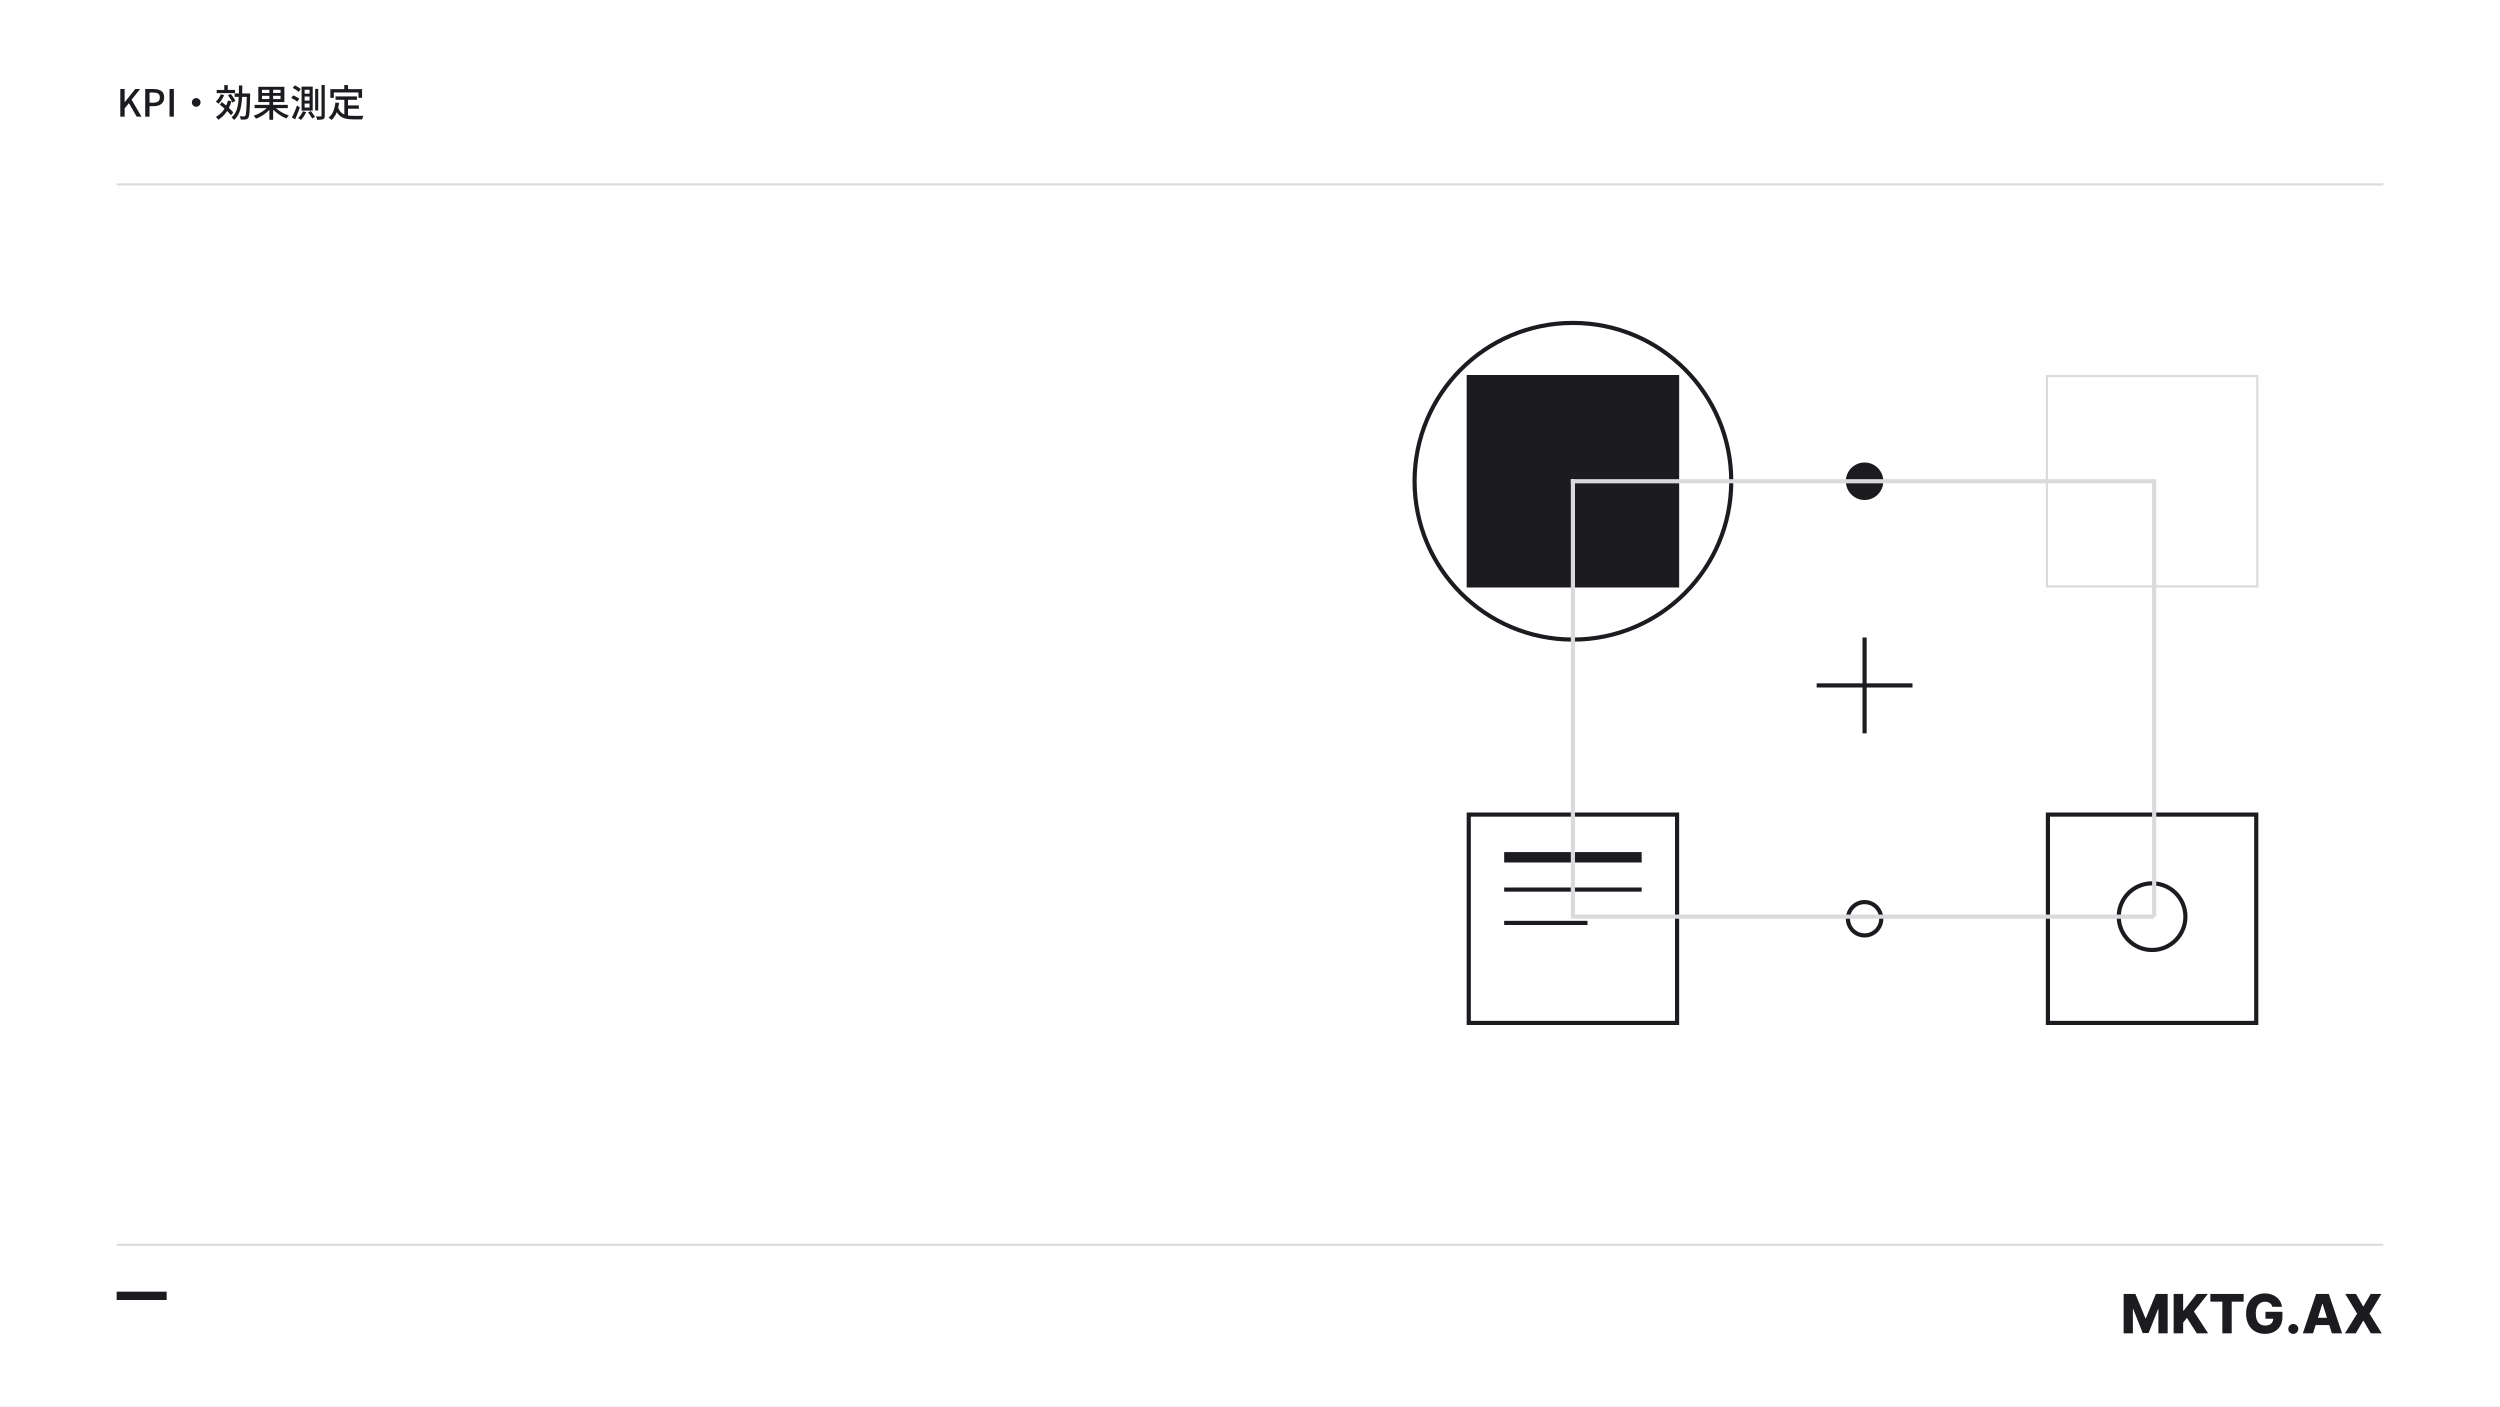
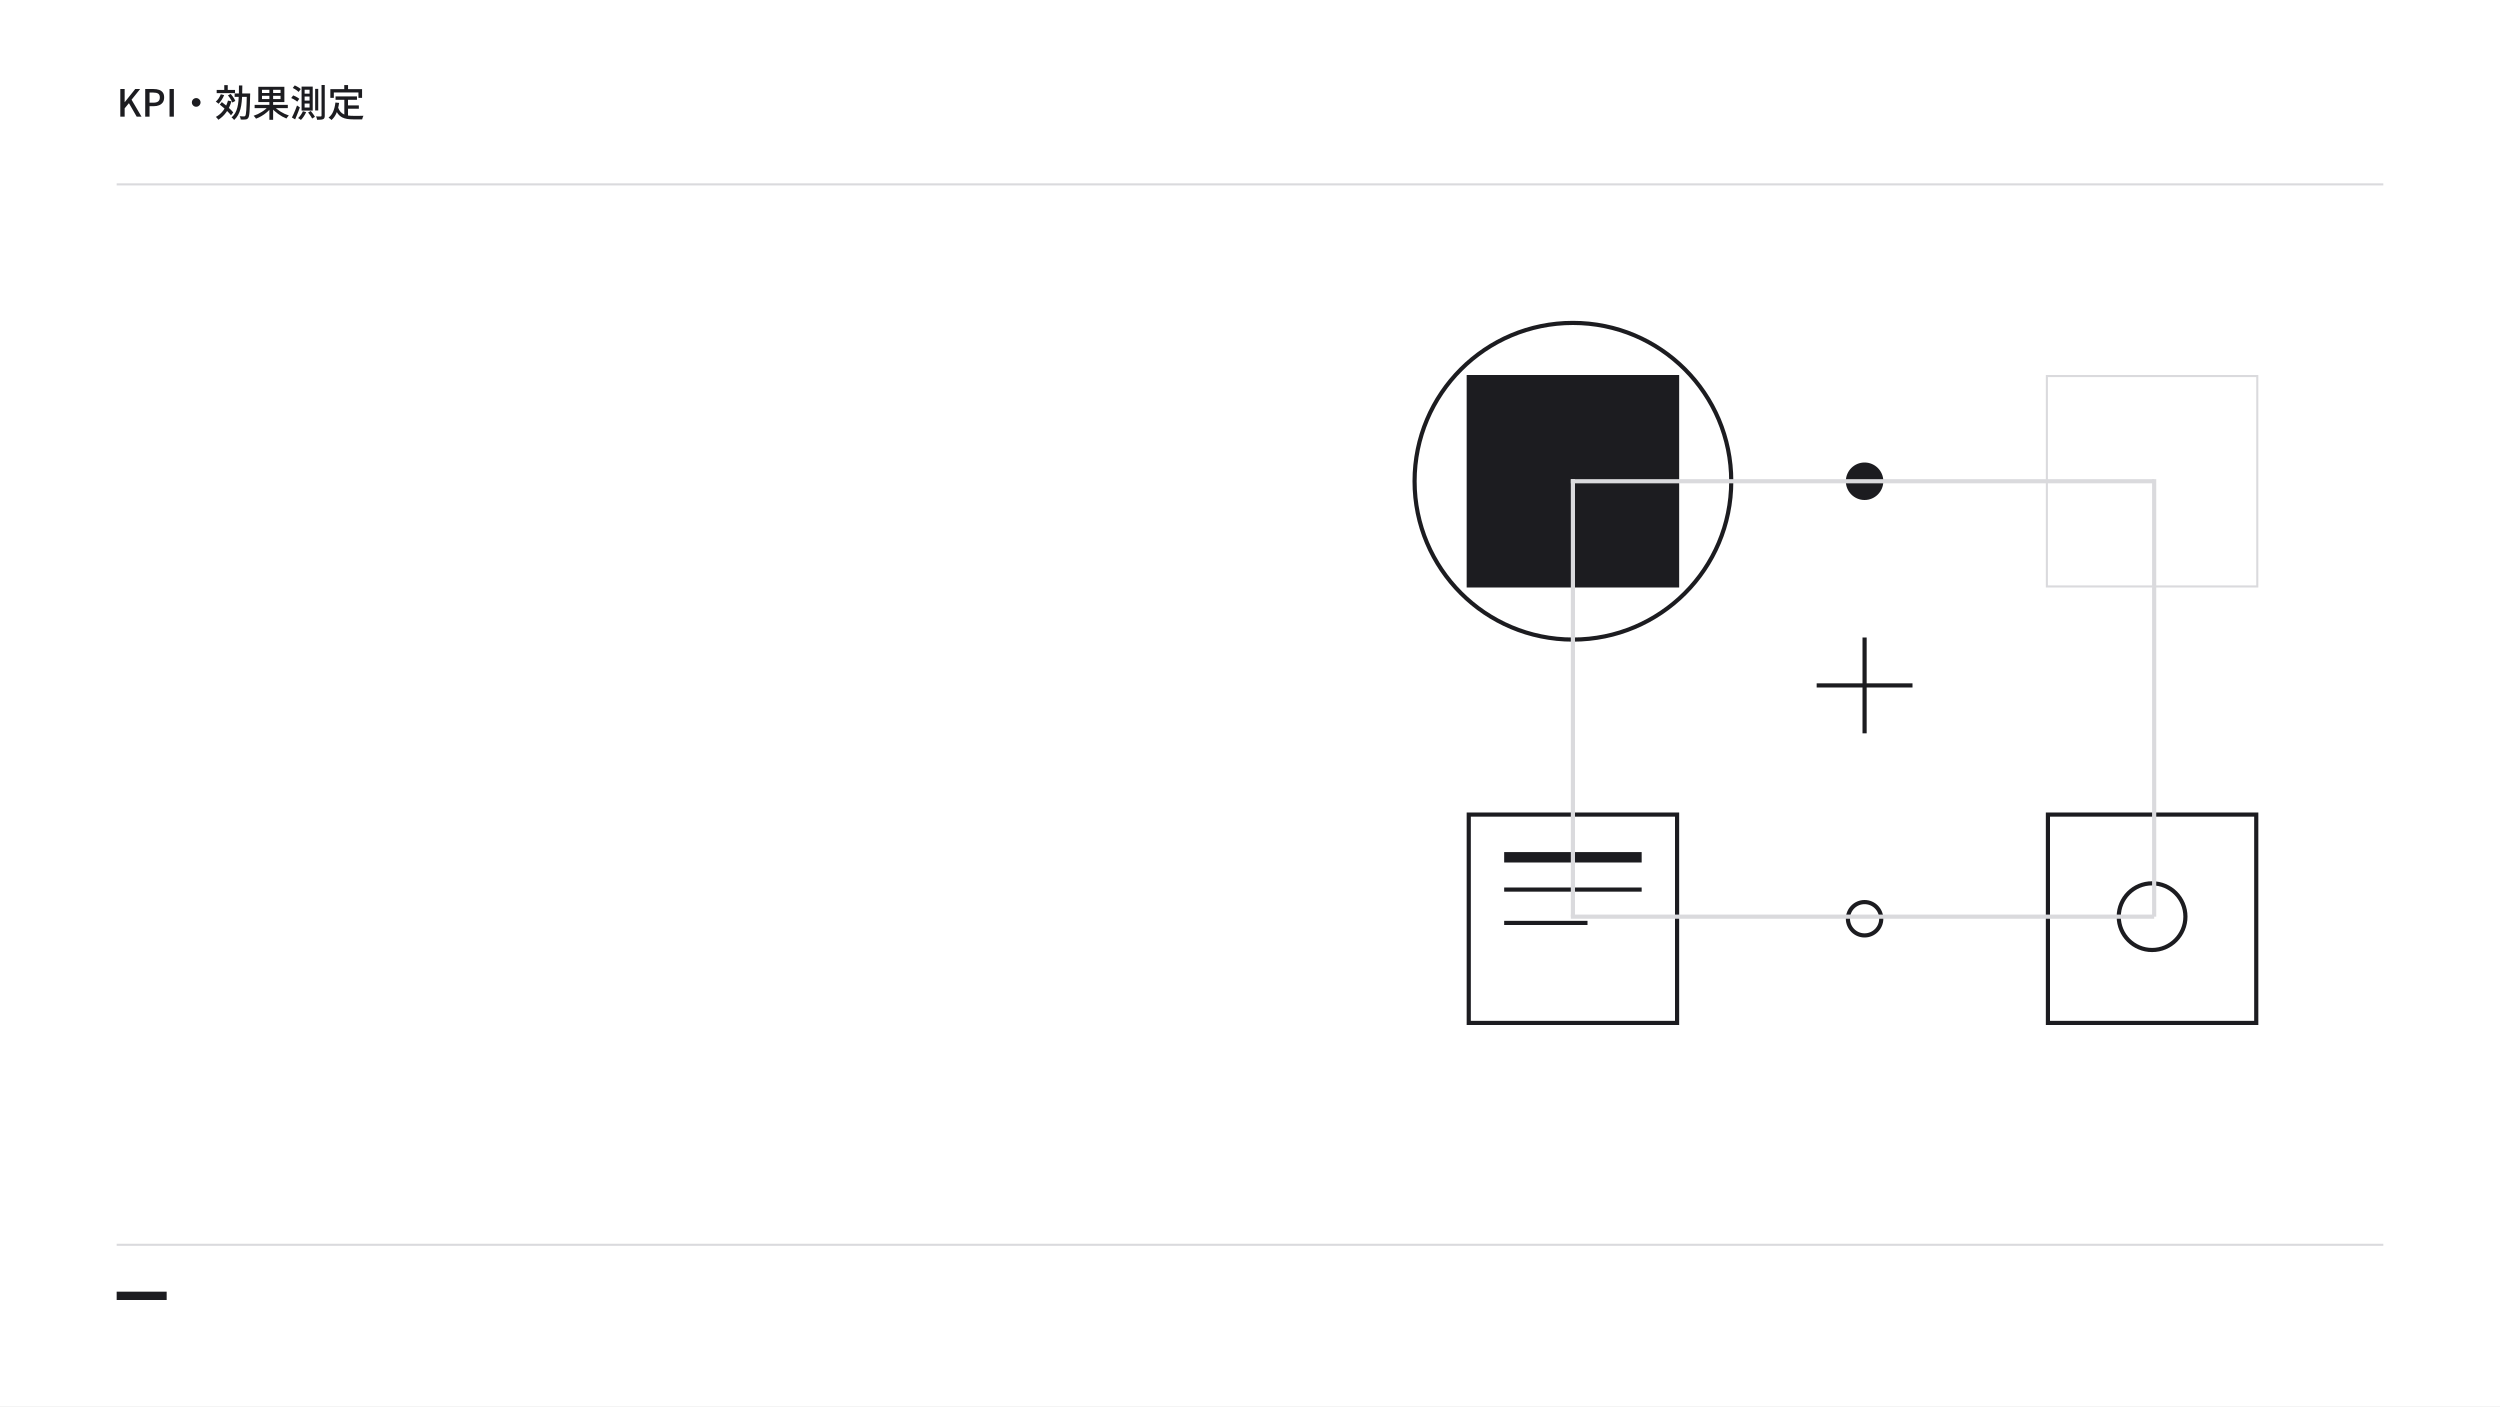
<svg xmlns="http://www.w3.org/2000/svg" width="1200" height="675" viewBox="0 0 1200 675" fill="none">
  <rect width="1200" height="675" fill="white" />
-   <path d="M1019.34 621.091H1025L1029.8 632.798H1030.02L1034.82 621.091H1040.48V640H1036.03V628.385H1035.88L1031.33 639.88H1028.49L1023.95 628.32H1023.79V640H1019.34V621.091ZM1043.34 640V621.091H1047.91V629.087H1048.16L1054.41 621.091H1059.79L1053.09 629.53L1059.91 640H1054.44L1049.73 632.567L1047.91 634.876V640H1043.34ZM1060.97 624.803V621.091H1076.95V624.803H1071.22V640H1066.72V624.803H1060.97ZM1090.73 627.268C1090.63 626.88 1090.47 626.538 1090.27 626.243C1090.07 625.941 1089.82 625.686 1089.52 625.477C1089.23 625.267 1088.89 625.11 1088.51 625.006C1088.13 624.895 1087.71 624.839 1087.25 624.839C1086.33 624.839 1085.54 625.061 1084.87 625.504C1084.21 625.947 1083.69 626.594 1083.33 627.443C1082.96 628.286 1082.78 629.311 1082.78 630.518C1082.78 631.73 1082.96 632.764 1083.31 633.62C1083.66 634.476 1084.17 635.128 1084.83 635.577C1085.5 636.027 1086.3 636.251 1087.25 636.251C1088.09 636.251 1088.8 636.116 1089.38 635.845C1089.96 635.568 1090.4 635.177 1090.71 634.673C1091.01 634.168 1091.16 633.574 1091.16 632.891L1092.01 632.992H1087.41V629.659H1095.56V632.161C1095.56 633.854 1095.2 635.304 1094.48 636.51C1093.77 637.716 1092.78 638.643 1091.53 639.289C1090.28 639.935 1088.84 640.259 1087.22 640.259C1085.41 640.259 1083.83 639.868 1082.46 639.086C1081.09 638.304 1080.03 637.19 1079.27 635.744C1078.5 634.291 1078.12 632.567 1078.12 630.573C1078.12 629.022 1078.35 627.646 1078.81 626.446C1079.27 625.24 1079.92 624.218 1080.74 623.381C1081.57 622.544 1082.53 621.91 1083.62 621.479C1084.72 621.048 1085.9 620.832 1087.16 620.832C1088.26 620.832 1089.27 620.989 1090.22 621.303C1091.16 621.617 1092 622.06 1092.73 622.633C1093.46 623.205 1094.05 623.885 1094.51 624.673C1094.96 625.461 1095.25 626.326 1095.36 627.268H1090.73ZM1100.79 640.268C1100.13 640.268 1099.56 640.034 1099.09 639.566C1098.62 639.098 1098.39 638.532 1098.39 637.867C1098.39 637.215 1098.62 636.658 1099.09 636.196C1099.56 635.728 1100.13 635.494 1100.79 635.494C1101.42 635.494 1101.98 635.728 1102.46 636.196C1102.94 636.658 1103.19 637.215 1103.19 637.867C1103.19 638.31 1103.07 638.714 1102.84 639.077C1102.62 639.44 1102.33 639.729 1101.97 639.945C1101.61 640.16 1101.22 640.268 1100.79 640.268ZM1110.27 640H1105.36L1111.74 621.091H1117.82L1124.2 640H1119.29L1114.85 625.855H1114.7L1110.27 640ZM1109.61 632.558H1119.88V636.03H1109.61V632.558ZM1130.86 621.091L1134.31 627.065H1134.46L1137.95 621.091H1143.07L1137.36 630.545L1143.25 640H1138.01L1134.46 633.962H1134.31L1130.77 640H1125.56L1131.42 630.545L1125.71 621.091H1130.86Z" fill="#1C1C20" />
  <rect x="56" y="620" width="24" height="4" fill="#1C1C20" />
  <rect x="56" y="597" width="1088" height="1" fill="#DADADD" />
  <g clip-path="url(#clip0_8_1435)">
    <circle cx="1033" cy="440" r="16" fill="white" stroke="#1C1C20" stroke-width="2" />
    <rect x="722" y="442" width="40" height="2" fill="#1C1C20" />
    <rect x="722" y="426" width="66" height="2" fill="#1C1C20" />
    <rect x="722" y="409" width="66" height="5" fill="#1C1C20" />
    <rect x="894" y="306" width="2" height="46" fill="#1C1C20" />
    <rect x="872" y="328" width="46" height="2" fill="#1C1C20" />
    <circle cx="895" cy="441" r="8" fill="white" stroke="#1C1C20" stroke-width="2" />
    <circle cx="895" cy="231" r="8" fill="#1C1C20" stroke="#1C1C20" stroke-width="2" />
    <circle cx="755" cy="231" r="76" stroke="#1C1C20" stroke-width="2" />
    <rect x="983" y="391" width="100" height="100" stroke="#1C1C20" stroke-width="2" />
    <rect x="705" y="391" width="100" height="100" stroke="#1C1C20" stroke-width="2" />
    <rect x="982.5" y="180.5" width="101" height="101" stroke="#DADADD" />
    <rect x="704" y="180" width="102" height="102" fill="#1C1C20" />
    <rect x="754" y="230" width="2" height="210" fill="#DADADD" />
    <rect x="754" y="439" width="280" height="2" fill="#DADADD" />
    <rect x="1033" y="230" width="2" height="210" fill="#DADADD" />
    <rect x="754" y="230" width="280" height="2" fill="#DADADD" />
  </g>
  <rect x="56" y="88" width="1088" height="1" fill="#DADADD" />
  <path d="M57.746 56V42.734H59.834V49.016H59.888L64.91 42.734H67.268L63.146 47.864L67.934 56H65.612L61.886 49.52L59.834 52.004V56H57.746ZM69.699 56V42.734H73.713C74.709 42.734 75.585 42.866 76.341 43.13C77.097 43.382 77.691 43.802 78.123 44.39C78.567 44.966 78.789 45.758 78.789 46.766C78.789 47.726 78.573 48.518 78.141 49.142C77.709 49.754 77.115 50.216 76.359 50.528C75.615 50.828 74.757 50.978 73.785 50.978H71.787V56H69.699ZM71.787 49.286H73.605C74.649 49.286 75.429 49.082 75.945 48.674C76.461 48.266 76.719 47.63 76.719 46.766C76.719 45.878 76.449 45.266 75.909 44.93C75.369 44.594 74.571 44.426 73.515 44.426H71.787V49.286ZM81.371 56V42.734H83.459V56H81.371ZM94.18 47.072C94.564 47.072 94.912 47.168 95.224 47.36C95.536 47.552 95.788 47.804 95.98 48.116C96.172 48.416 96.268 48.764 96.268 49.16C96.268 49.532 96.172 49.88 95.98 50.204C95.788 50.516 95.536 50.768 95.224 50.96C94.924 51.152 94.576 51.248 94.18 51.248C93.808 51.248 93.46 51.158 93.136 50.978C92.824 50.786 92.572 50.534 92.38 50.222C92.188 49.898 92.092 49.544 92.092 49.16C92.092 48.776 92.182 48.428 92.362 48.116C92.554 47.804 92.806 47.552 93.118 47.36C93.442 47.168 93.796 47.072 94.18 47.072ZM104.008 43.184H112.81V44.714H104.008V43.184ZM107.644 40.862H109.318V43.814H107.644V40.862ZM105.988 45.254L107.59 45.65C107.278 46.43 106.882 47.192 106.402 47.936C105.922 48.668 105.424 49.292 104.908 49.808C104.812 49.712 104.68 49.598 104.512 49.466C104.356 49.334 104.194 49.208 104.026 49.088C103.858 48.968 103.708 48.866 103.576 48.782C104.092 48.338 104.56 47.804 104.98 47.18C105.4 46.544 105.736 45.902 105.988 45.254ZM109.426 48.278L111.1 48.62C110.524 50.612 109.702 52.352 108.634 53.84C107.578 55.328 106.3 56.546 104.8 57.494C104.728 57.374 104.62 57.224 104.476 57.044C104.332 56.876 104.182 56.702 104.026 56.522C103.87 56.354 103.732 56.222 103.612 56.126C105.064 55.334 106.276 54.272 107.248 52.94C108.22 51.596 108.946 50.042 109.426 48.278ZM109.426 45.758L110.74 45.092C111.04 45.428 111.334 45.794 111.622 46.19C111.922 46.586 112.186 46.982 112.414 47.378C112.654 47.774 112.834 48.134 112.954 48.458L111.532 49.214C111.412 48.902 111.238 48.542 111.01 48.134C110.794 47.726 110.548 47.318 110.272 46.91C109.996 46.49 109.714 46.106 109.426 45.758ZM105.502 50.204L106.492 49.016C107.14 49.496 107.812 50.03 108.508 50.618C109.216 51.206 109.876 51.794 110.488 52.382C111.1 52.958 111.586 53.486 111.946 53.966L110.866 55.352C110.518 54.86 110.044 54.314 109.444 53.714C108.856 53.102 108.214 52.49 107.518 51.878C106.834 51.266 106.162 50.708 105.502 50.204ZM112.63 44.876H119.146V46.496H112.63V44.876ZM118.48 44.876H120.082C120.082 44.876 120.082 44.93 120.082 45.038C120.082 45.134 120.082 45.248 120.082 45.38C120.082 45.5 120.076 45.596 120.064 45.668C120.028 47.552 119.986 49.148 119.938 50.456C119.902 51.764 119.848 52.838 119.776 53.678C119.716 54.506 119.632 55.148 119.524 55.604C119.428 56.048 119.308 56.372 119.164 56.576C118.984 56.84 118.792 57.026 118.588 57.134C118.396 57.242 118.15 57.314 117.85 57.35C117.586 57.386 117.244 57.404 116.824 57.404C116.416 57.416 115.99 57.41 115.546 57.386C115.534 57.146 115.486 56.876 115.402 56.576C115.318 56.276 115.204 56.012 115.06 55.784C115.504 55.82 115.912 55.844 116.284 55.856C116.656 55.868 116.932 55.874 117.112 55.874C117.256 55.874 117.376 55.856 117.472 55.82C117.568 55.772 117.658 55.694 117.742 55.586C117.85 55.442 117.94 55.16 118.012 54.74C118.096 54.32 118.162 53.714 118.21 52.922C118.27 52.118 118.318 51.092 118.354 49.844C118.402 48.584 118.444 47.054 118.48 45.254V44.876ZM114.7 41.024H116.32C116.308 42.416 116.284 43.772 116.248 45.092C116.224 46.412 116.146 47.678 116.014 48.89C115.894 50.102 115.696 51.242 115.42 52.31C115.144 53.366 114.76 54.338 114.268 55.226C113.776 56.114 113.146 56.9 112.378 57.584C112.246 57.38 112.054 57.158 111.802 56.918C111.562 56.678 111.34 56.492 111.136 56.36C111.856 55.748 112.444 55.04 112.9 54.236C113.356 53.42 113.704 52.52 113.944 51.536C114.196 50.552 114.37 49.502 114.466 48.386C114.574 47.258 114.64 46.076 114.664 44.84C114.688 43.604 114.7 42.332 114.7 41.024ZM122.224 50.33H138.154V51.896H122.224V50.33ZM129.298 42.23H131.098V57.512H129.298V42.23ZM128.776 51.05L130.18 51.662C129.628 52.418 128.956 53.138 128.164 53.822C127.372 54.506 126.52 55.118 125.608 55.658C124.708 56.198 123.802 56.636 122.89 56.972C122.806 56.828 122.692 56.666 122.548 56.486C122.416 56.318 122.278 56.15 122.134 55.982C121.99 55.814 121.858 55.676 121.738 55.568C122.41 55.352 123.076 55.088 123.736 54.776C124.408 54.452 125.056 54.092 125.68 53.696C126.316 53.3 126.898 52.88 127.426 52.436C127.954 51.98 128.404 51.518 128.776 51.05ZM131.512 50.96C131.896 51.416 132.358 51.866 132.898 52.31C133.438 52.754 134.026 53.174 134.662 53.57C135.298 53.966 135.958 54.326 136.642 54.65C137.326 54.962 137.998 55.226 138.658 55.442C138.538 55.55 138.4 55.694 138.244 55.874C138.1 56.042 137.962 56.21 137.83 56.378C137.698 56.558 137.584 56.726 137.488 56.882C136.828 56.618 136.156 56.3 135.472 55.928C134.8 55.544 134.14 55.124 133.492 54.668C132.844 54.2 132.232 53.702 131.656 53.174C131.092 52.646 130.594 52.106 130.162 51.554L131.512 50.96ZM125.752 45.992V47.558H134.662V45.992H125.752ZM125.752 43.094V44.642H134.662V43.094H125.752ZM123.988 41.654H136.498V48.998H123.988V41.654ZM146.218 46.352V48.296H148.594V46.352H146.218ZM146.218 49.682V51.626H148.594V49.682H146.218ZM146.218 43.058V44.966H148.594V43.058H146.218ZM144.76 41.564H150.106V53.102H144.76V41.564ZM147.892 54.002L149.17 53.282C149.41 53.57 149.656 53.882 149.908 54.218C150.172 54.554 150.412 54.884 150.628 55.208C150.856 55.532 151.036 55.82 151.168 56.072L149.818 56.9C149.698 56.636 149.53 56.336 149.314 56C149.098 55.664 148.864 55.322 148.612 54.974C148.372 54.626 148.132 54.302 147.892 54.002ZM145.39 53.39L146.956 53.822C146.656 54.506 146.278 55.19 145.822 55.874C145.366 56.558 144.904 57.128 144.436 57.584C144.34 57.488 144.208 57.38 144.04 57.26C143.872 57.152 143.704 57.038 143.536 56.918C143.368 56.81 143.218 56.726 143.086 56.666C143.554 56.258 143.992 55.76 144.4 55.172C144.808 54.584 145.138 53.99 145.39 53.39ZM154.336 40.808H155.884V55.496C155.884 55.976 155.83 56.342 155.722 56.594C155.614 56.846 155.416 57.044 155.128 57.188C154.852 57.32 154.48 57.404 154.012 57.44C153.544 57.488 152.944 57.512 152.212 57.512C152.188 57.284 152.128 57.014 152.032 56.702C151.936 56.39 151.828 56.114 151.708 55.874C152.212 55.886 152.668 55.898 153.076 55.91C153.496 55.91 153.778 55.904 153.922 55.892C154.078 55.892 154.186 55.868 154.246 55.82C154.306 55.76 154.336 55.658 154.336 55.514V40.808ZM151.276 42.662H152.752V53.03H151.276V42.662ZM140.53 42.212L141.484 40.988C141.82 41.132 142.168 41.306 142.528 41.51C142.9 41.702 143.248 41.906 143.572 42.122C143.896 42.338 144.16 42.548 144.364 42.752L143.338 44.12C143.158 43.916 142.906 43.7 142.582 43.472C142.27 43.232 141.934 43.004 141.574 42.788C141.214 42.56 140.866 42.368 140.53 42.212ZM139.774 47.054L140.728 45.794C141.076 45.926 141.436 46.082 141.808 46.262C142.18 46.442 142.528 46.634 142.852 46.838C143.188 47.042 143.458 47.24 143.662 47.432L142.69 48.8C142.486 48.62 142.222 48.422 141.898 48.206C141.574 47.99 141.226 47.78 140.854 47.576C140.482 47.372 140.122 47.198 139.774 47.054ZM140.116 56.414C140.368 55.946 140.632 55.394 140.908 54.758C141.196 54.122 141.484 53.45 141.772 52.742C142.06 52.022 142.324 51.32 142.564 50.636L143.932 51.536C143.716 52.16 143.482 52.808 143.23 53.48C142.978 54.152 142.714 54.812 142.438 55.46C142.174 56.108 141.916 56.72 141.664 57.296L140.116 56.414ZM161.068 46.28H171.346V47.9H161.068V46.28ZM166.18 50.582H172.246V52.184H166.18V50.582ZM165.28 47.18H167.044V56.108L165.28 55.874V47.18ZM160.996 49.214L162.76 49.394C162.52 51.218 162.106 52.826 161.518 54.218C160.93 55.598 160.126 56.732 159.106 57.62C159.022 57.512 158.89 57.38 158.71 57.224C158.542 57.08 158.362 56.936 158.17 56.792C157.99 56.648 157.834 56.534 157.702 56.45C158.698 55.706 159.448 54.716 159.952 53.48C160.468 52.232 160.816 50.81 160.996 49.214ZM162.238 51.5C162.538 52.376 162.928 53.09 163.408 53.642C163.888 54.182 164.44 54.596 165.064 54.884C165.7 55.16 166.396 55.352 167.152 55.46C167.908 55.556 168.718 55.604 169.582 55.604C169.75 55.604 169.99 55.604 170.302 55.604C170.614 55.604 170.962 55.604 171.346 55.604C171.742 55.604 172.138 55.604 172.534 55.604C172.942 55.592 173.314 55.586 173.65 55.586C173.998 55.586 174.274 55.58 174.478 55.568C174.394 55.7 174.31 55.868 174.226 56.072C174.142 56.288 174.064 56.504 173.992 56.72C173.932 56.936 173.884 57.128 173.848 57.296H172.948H169.492C168.436 57.296 167.464 57.224 166.576 57.08C165.688 56.936 164.884 56.678 164.164 56.306C163.444 55.934 162.808 55.4 162.256 54.704C161.704 54.008 161.236 53.108 160.852 52.004L162.238 51.5ZM165.244 40.826H167.062V43.886H165.244V40.826ZM158.566 42.77H173.794V46.964H172.048V44.39H160.24V46.964H158.566V42.77Z" fill="#1C1C20" />
  <defs>
    <clipPath id="clip0_8_1435">
      <rect width="500" height="400" fill="white" transform="translate(644 136)" />
    </clipPath>
  </defs>
</svg>
